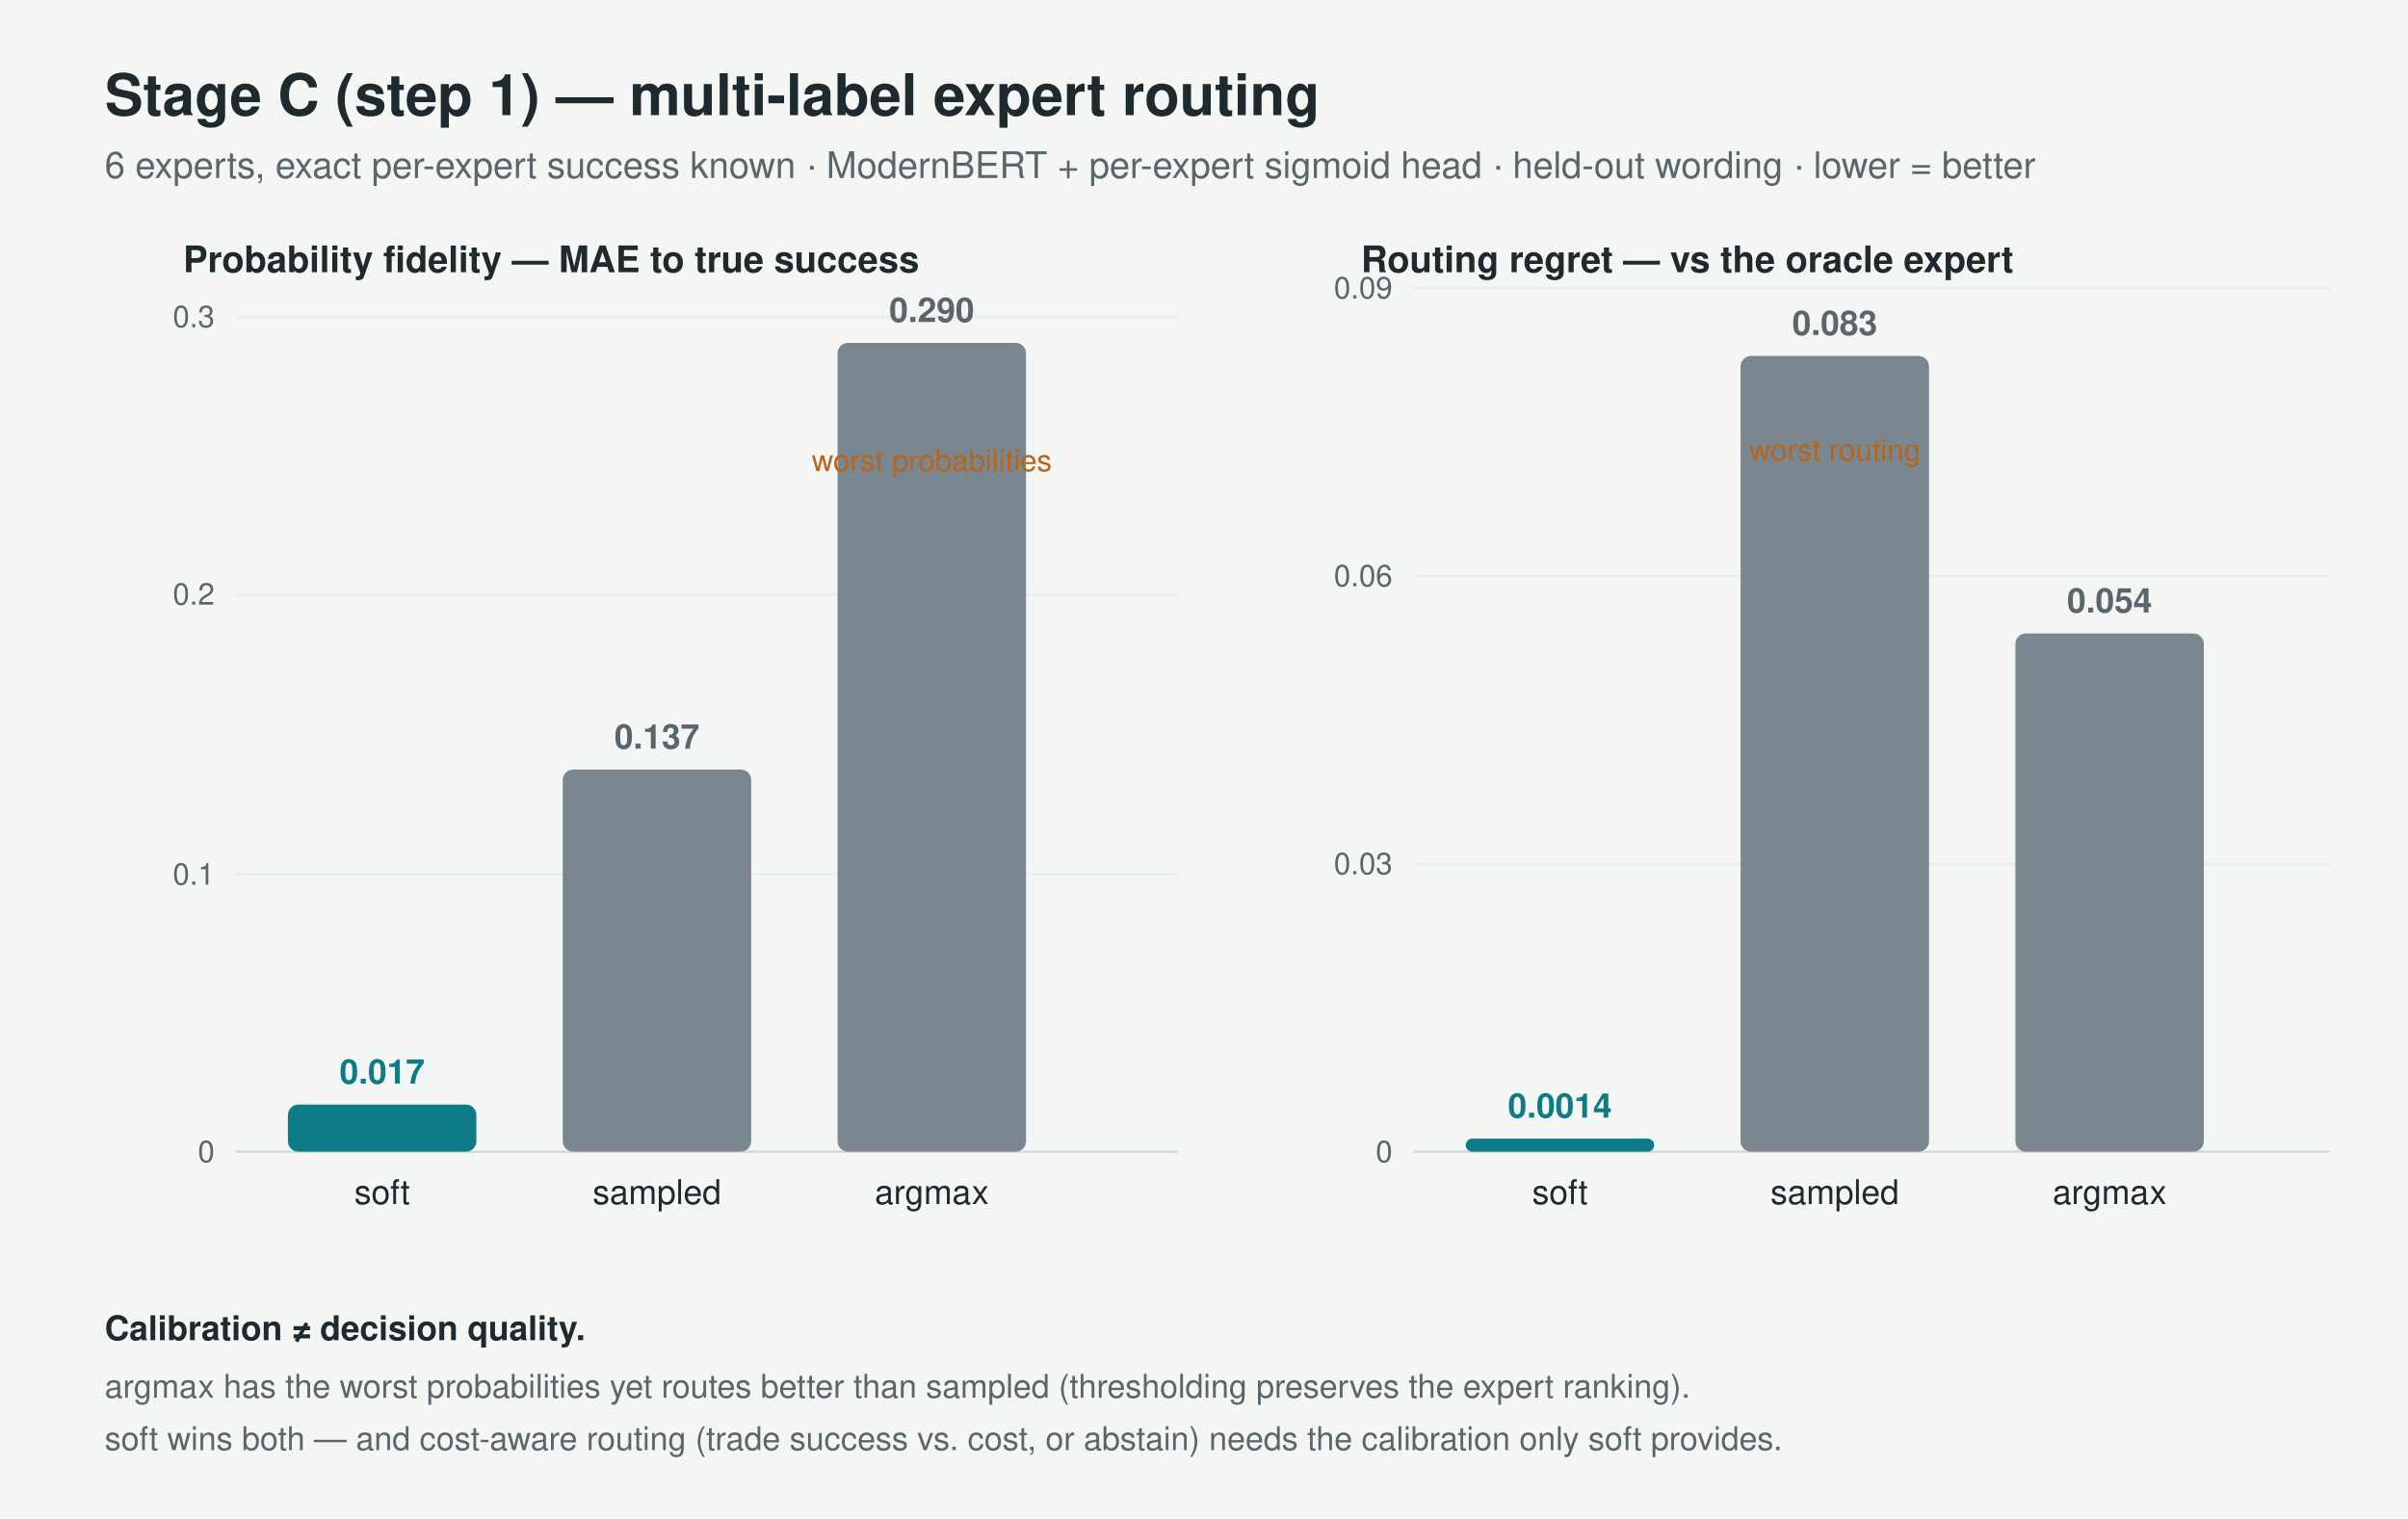
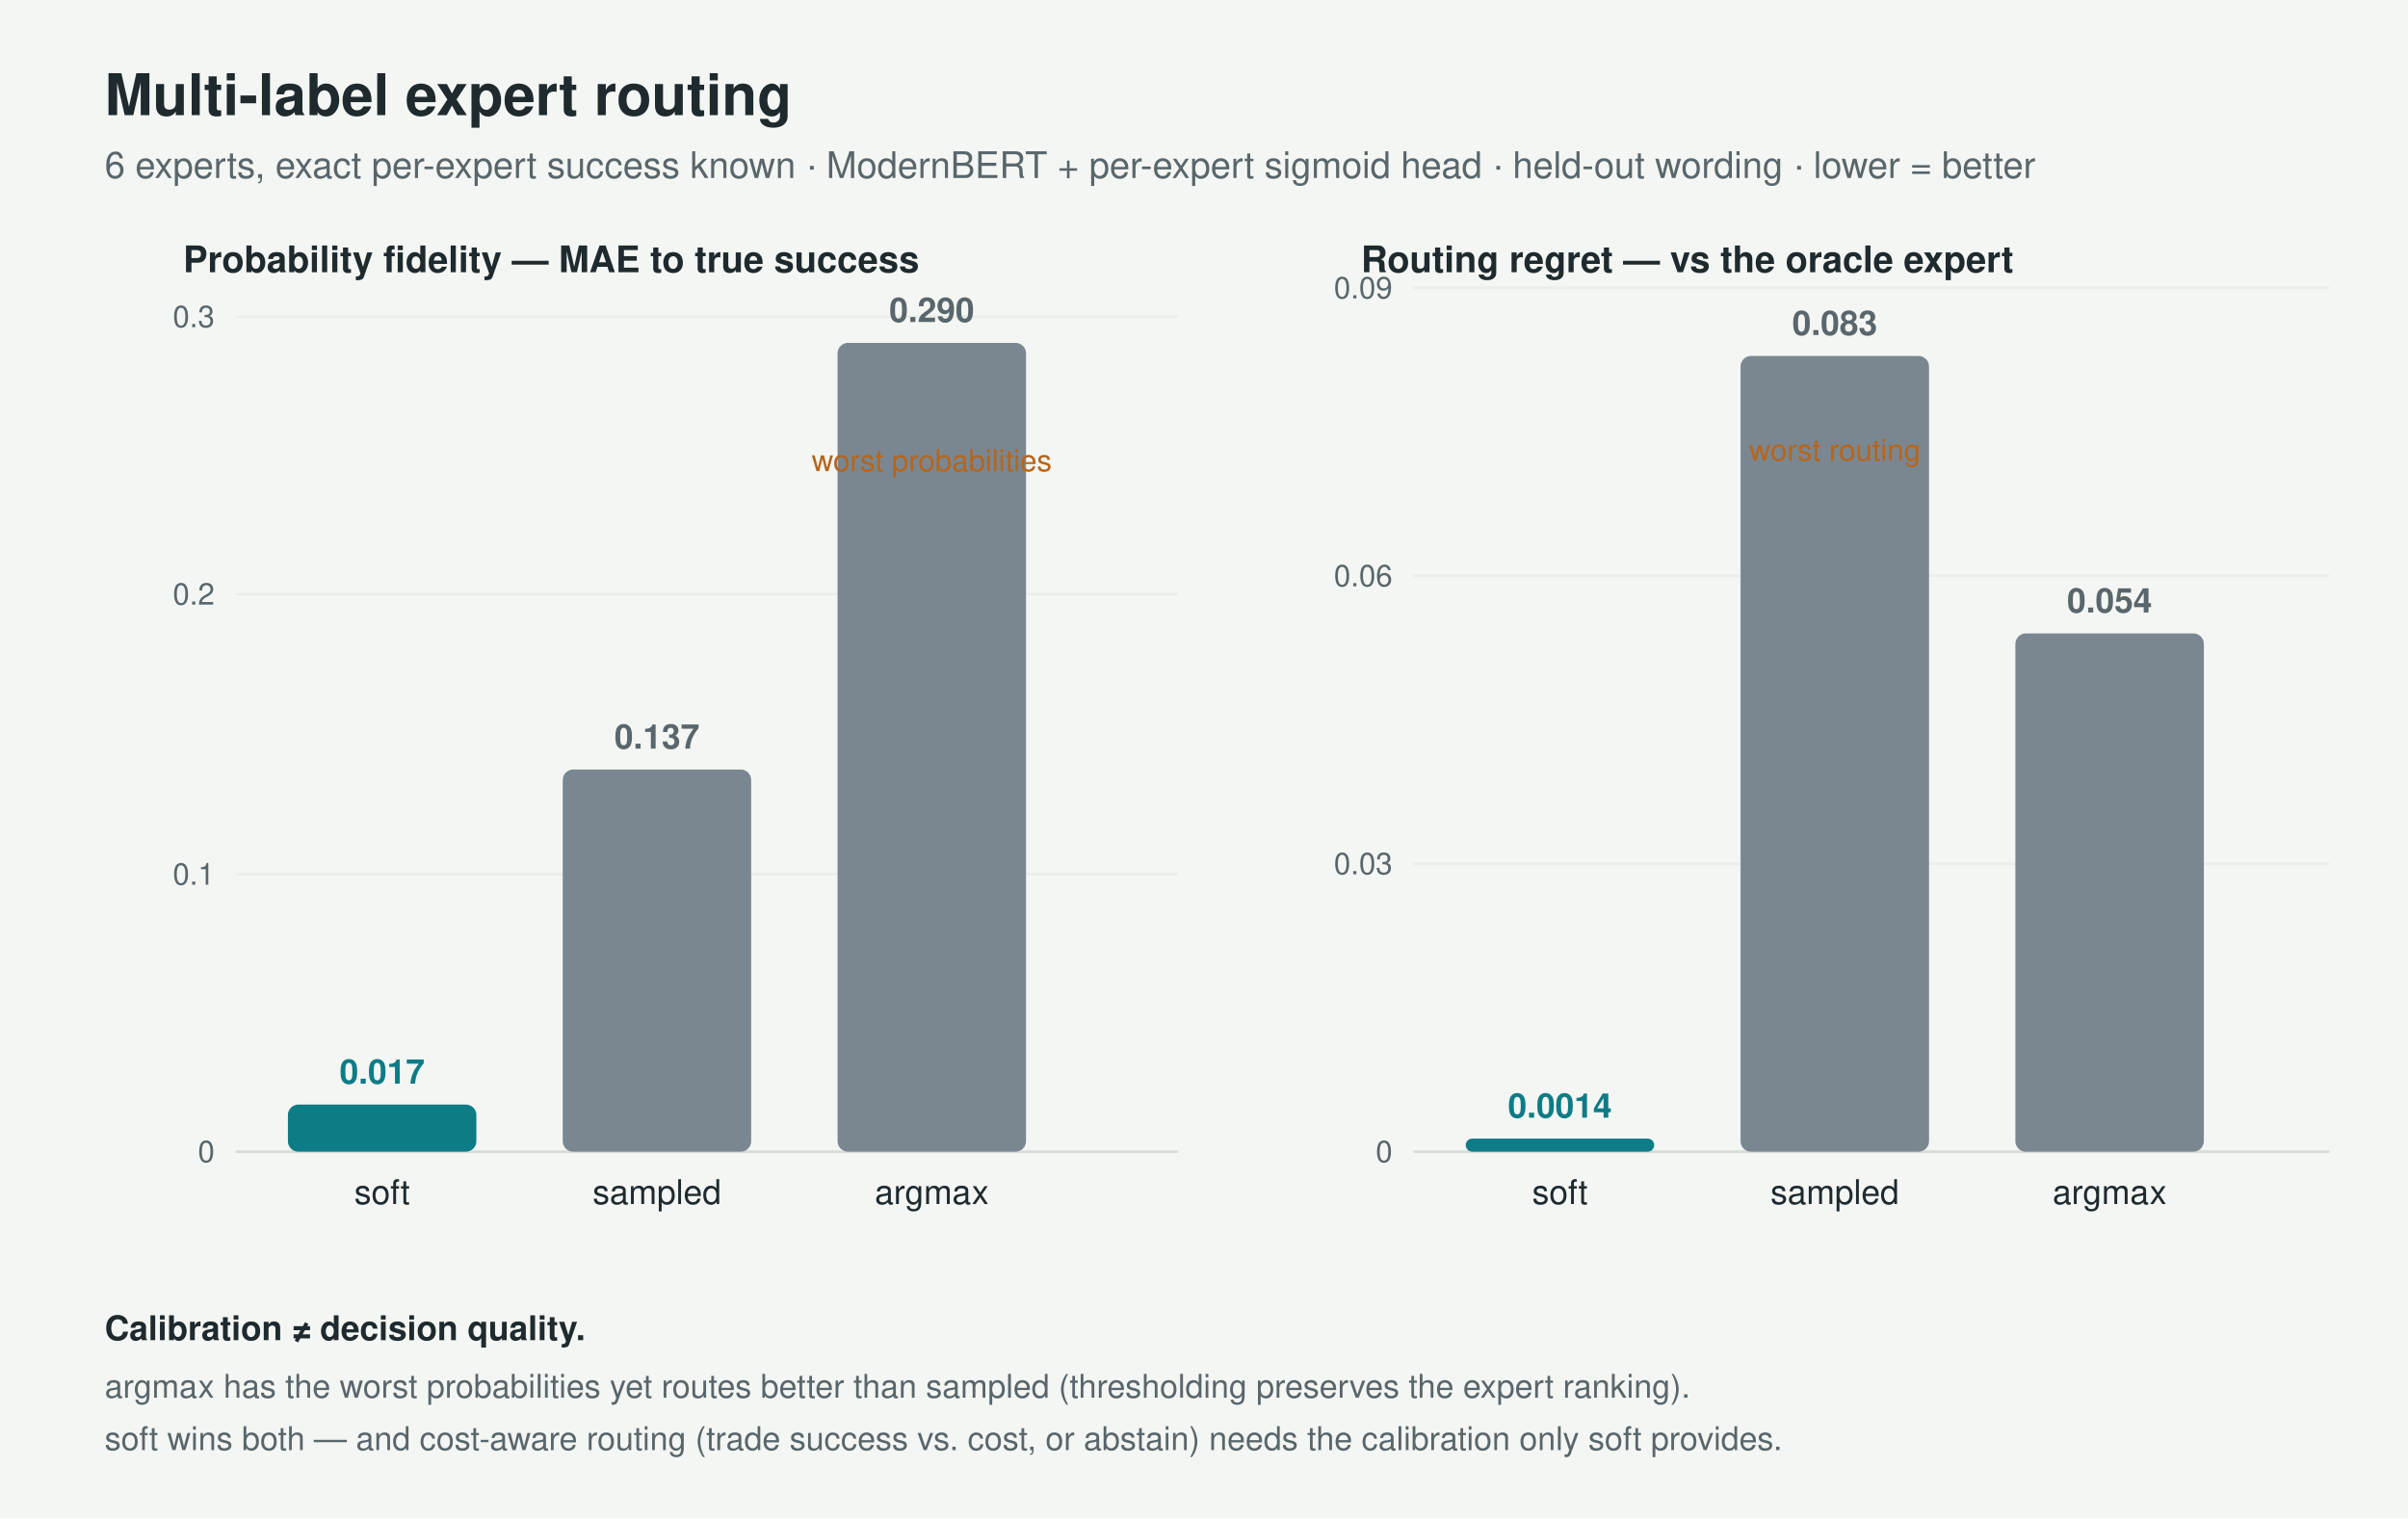
- <svg xmlns="http://www.w3.org/2000/svg" viewBox="0 0 920 580" font-family="ui-sans-serif, -apple-system, Segoe UI, Helvetica, Arial, sans-serif" role="img" aria-label="Stage C step 1 multi-label expert routing. Left panel: probability fidelity MAE to true per-expert success — soft 0.017, sampled 0.137, argmax 0.290 (argmax worst). Right panel: routing regret vs the oracle expert — soft 0.0014, sampled 0.083, argmax 0.054 (sampled worst). soft is best at both; argmax has the worst probabilities but routes better than sampled.">
+ <svg xmlns="http://www.w3.org/2000/svg" viewBox="0 0 920 580" font-family="ui-sans-serif, -apple-system, Segoe UI, Helvetica, Arial, sans-serif" role="img" aria-label="Multi-label expert routing. Left panel: probability fidelity MAE to true per-expert success — soft 0.017, sampled 0.137, argmax 0.290 (argmax worst). Right panel: routing regret vs the oracle expert — soft 0.0014, sampled 0.083, argmax 0.054 (sampled worst). soft is best at both; argmax has the worst probabilities but routes better than sampled.">
  <rect x="0" y="0" width="920" height="580" fill="#F4F6F3" />
-   <text x="40" y="44" font-size="22" font-weight="700" fill="#1E2A2E">Stage C (step 1) — multi-label expert routing</text>
+   <text x="40" y="44" font-size="22" font-weight="700" fill="#1E2A2E">Multi-label expert routing</text>
  <text x="40" y="68" font-size="14" fill="#59666B">6 experts, exact per-expert success known · ModernBERT + per-expert sigmoid head · held-out wording · lower = better</text>
  <text x="70" y="104" font-size="14" font-weight="700" fill="#1E2A2E">Probability fidelity — MAE to true success</text>
  <g font-size="11.5" fill="#59666B">
    <line x1="90" y1="440" x2="450" y2="440" stroke="#D6DCD8" />
    <text x="82" y="444" text-anchor="end">0</text>
    <line x1="90" y1="334" x2="450" y2="334" stroke="#EAEEEB" />
    <text x="82" y="338" text-anchor="end">0.1</text>
    <line x1="90" y1="227" x2="450" y2="227" stroke="#EAEEEB" />
    <text x="82" y="231" text-anchor="end">0.2</text>
    <line x1="90" y1="121" x2="450" y2="121" stroke="#EAEEEB" />
    <text x="82" y="125" text-anchor="end">0.3</text>
  </g>
  <rect x="110" y="422" width="72" height="18" rx="4" fill="#0E7C86" />
  <text x="146" y="414" font-size="13" font-weight="700" fill="#0E7C86" text-anchor="middle">0.017</text>
  <rect x="215" y="294" width="72" height="146" rx="4" fill="#7A8791" />
  <text x="251" y="286" font-size="13" font-weight="700" fill="#59666B" text-anchor="middle">0.137</text>
  <rect x="320" y="131" width="72" height="309" rx="4" fill="#7A8791" />
  <text x="356" y="123" font-size="13" font-weight="700" fill="#59666B" text-anchor="middle">0.290</text>
  <g font-size="13" fill="#1E2A2E" text-anchor="middle">
    <text x="146" y="460">soft</text>
    <text x="251" y="460">sampled</text>
    <text x="356" y="460">argmax</text>
  </g>
  <text x="356" y="180" font-size="11.5" fill="#B5651D" text-anchor="middle">worst probabilities</text>
  <text x="520" y="104" font-size="14" font-weight="700" fill="#1E2A2E">Routing regret — vs the oracle expert</text>
  <g font-size="11.5" fill="#59666B">
    <line x1="540" y1="440" x2="890" y2="440" stroke="#D6DCD8" />
    <text x="532" y="444" text-anchor="end">0</text>
    <line x1="540" y1="330" x2="890" y2="330" stroke="#EAEEEB" />
    <text x="532" y="334" text-anchor="end">0.03</text>
    <line x1="540" y1="220" x2="890" y2="220" stroke="#EAEEEB" />
    <text x="532" y="224" text-anchor="end">0.06</text>
    <line x1="540" y1="110" x2="890" y2="110" stroke="#EAEEEB" />
    <text x="532" y="114" text-anchor="end">0.09</text>
  </g>
  <rect x="560" y="435" width="72" height="5" rx="2.5" fill="#0E7C86" />
  <text x="596" y="427" font-size="13" font-weight="700" fill="#0E7C86" text-anchor="middle">0.0014</text>
  <rect x="665" y="136" width="72" height="304" rx="4" fill="#7A8791" />
  <text x="701" y="128" font-size="13" font-weight="700" fill="#59666B" text-anchor="middle">0.083</text>
  <rect x="770" y="242" width="72" height="198" rx="4" fill="#7A8791" />
  <text x="806" y="234" font-size="13" font-weight="700" fill="#59666B" text-anchor="middle">0.054</text>
  <g font-size="13" fill="#1E2A2E" text-anchor="middle">
    <text x="596" y="460">soft</text>
    <text x="701" y="460">sampled</text>
    <text x="806" y="460">argmax</text>
  </g>
  <text x="701" y="176" font-size="11.5" fill="#B5651D" text-anchor="middle">worst routing</text>
  <text x="40" y="512" font-size="13" font-weight="700" fill="#1E2A2E">Calibration ≠ decision quality.</text>
  <text x="40" y="534" font-size="12.5" fill="#59666B">argmax has the worst probabilities yet routes better than sampled (thresholding preserves the expert ranking).</text>
  <text x="40" y="554" font-size="12.5" fill="#59666B">soft wins both — and cost-aware routing (trade success vs. cost, or abstain) needs the calibration only soft provides.</text>
</svg>
